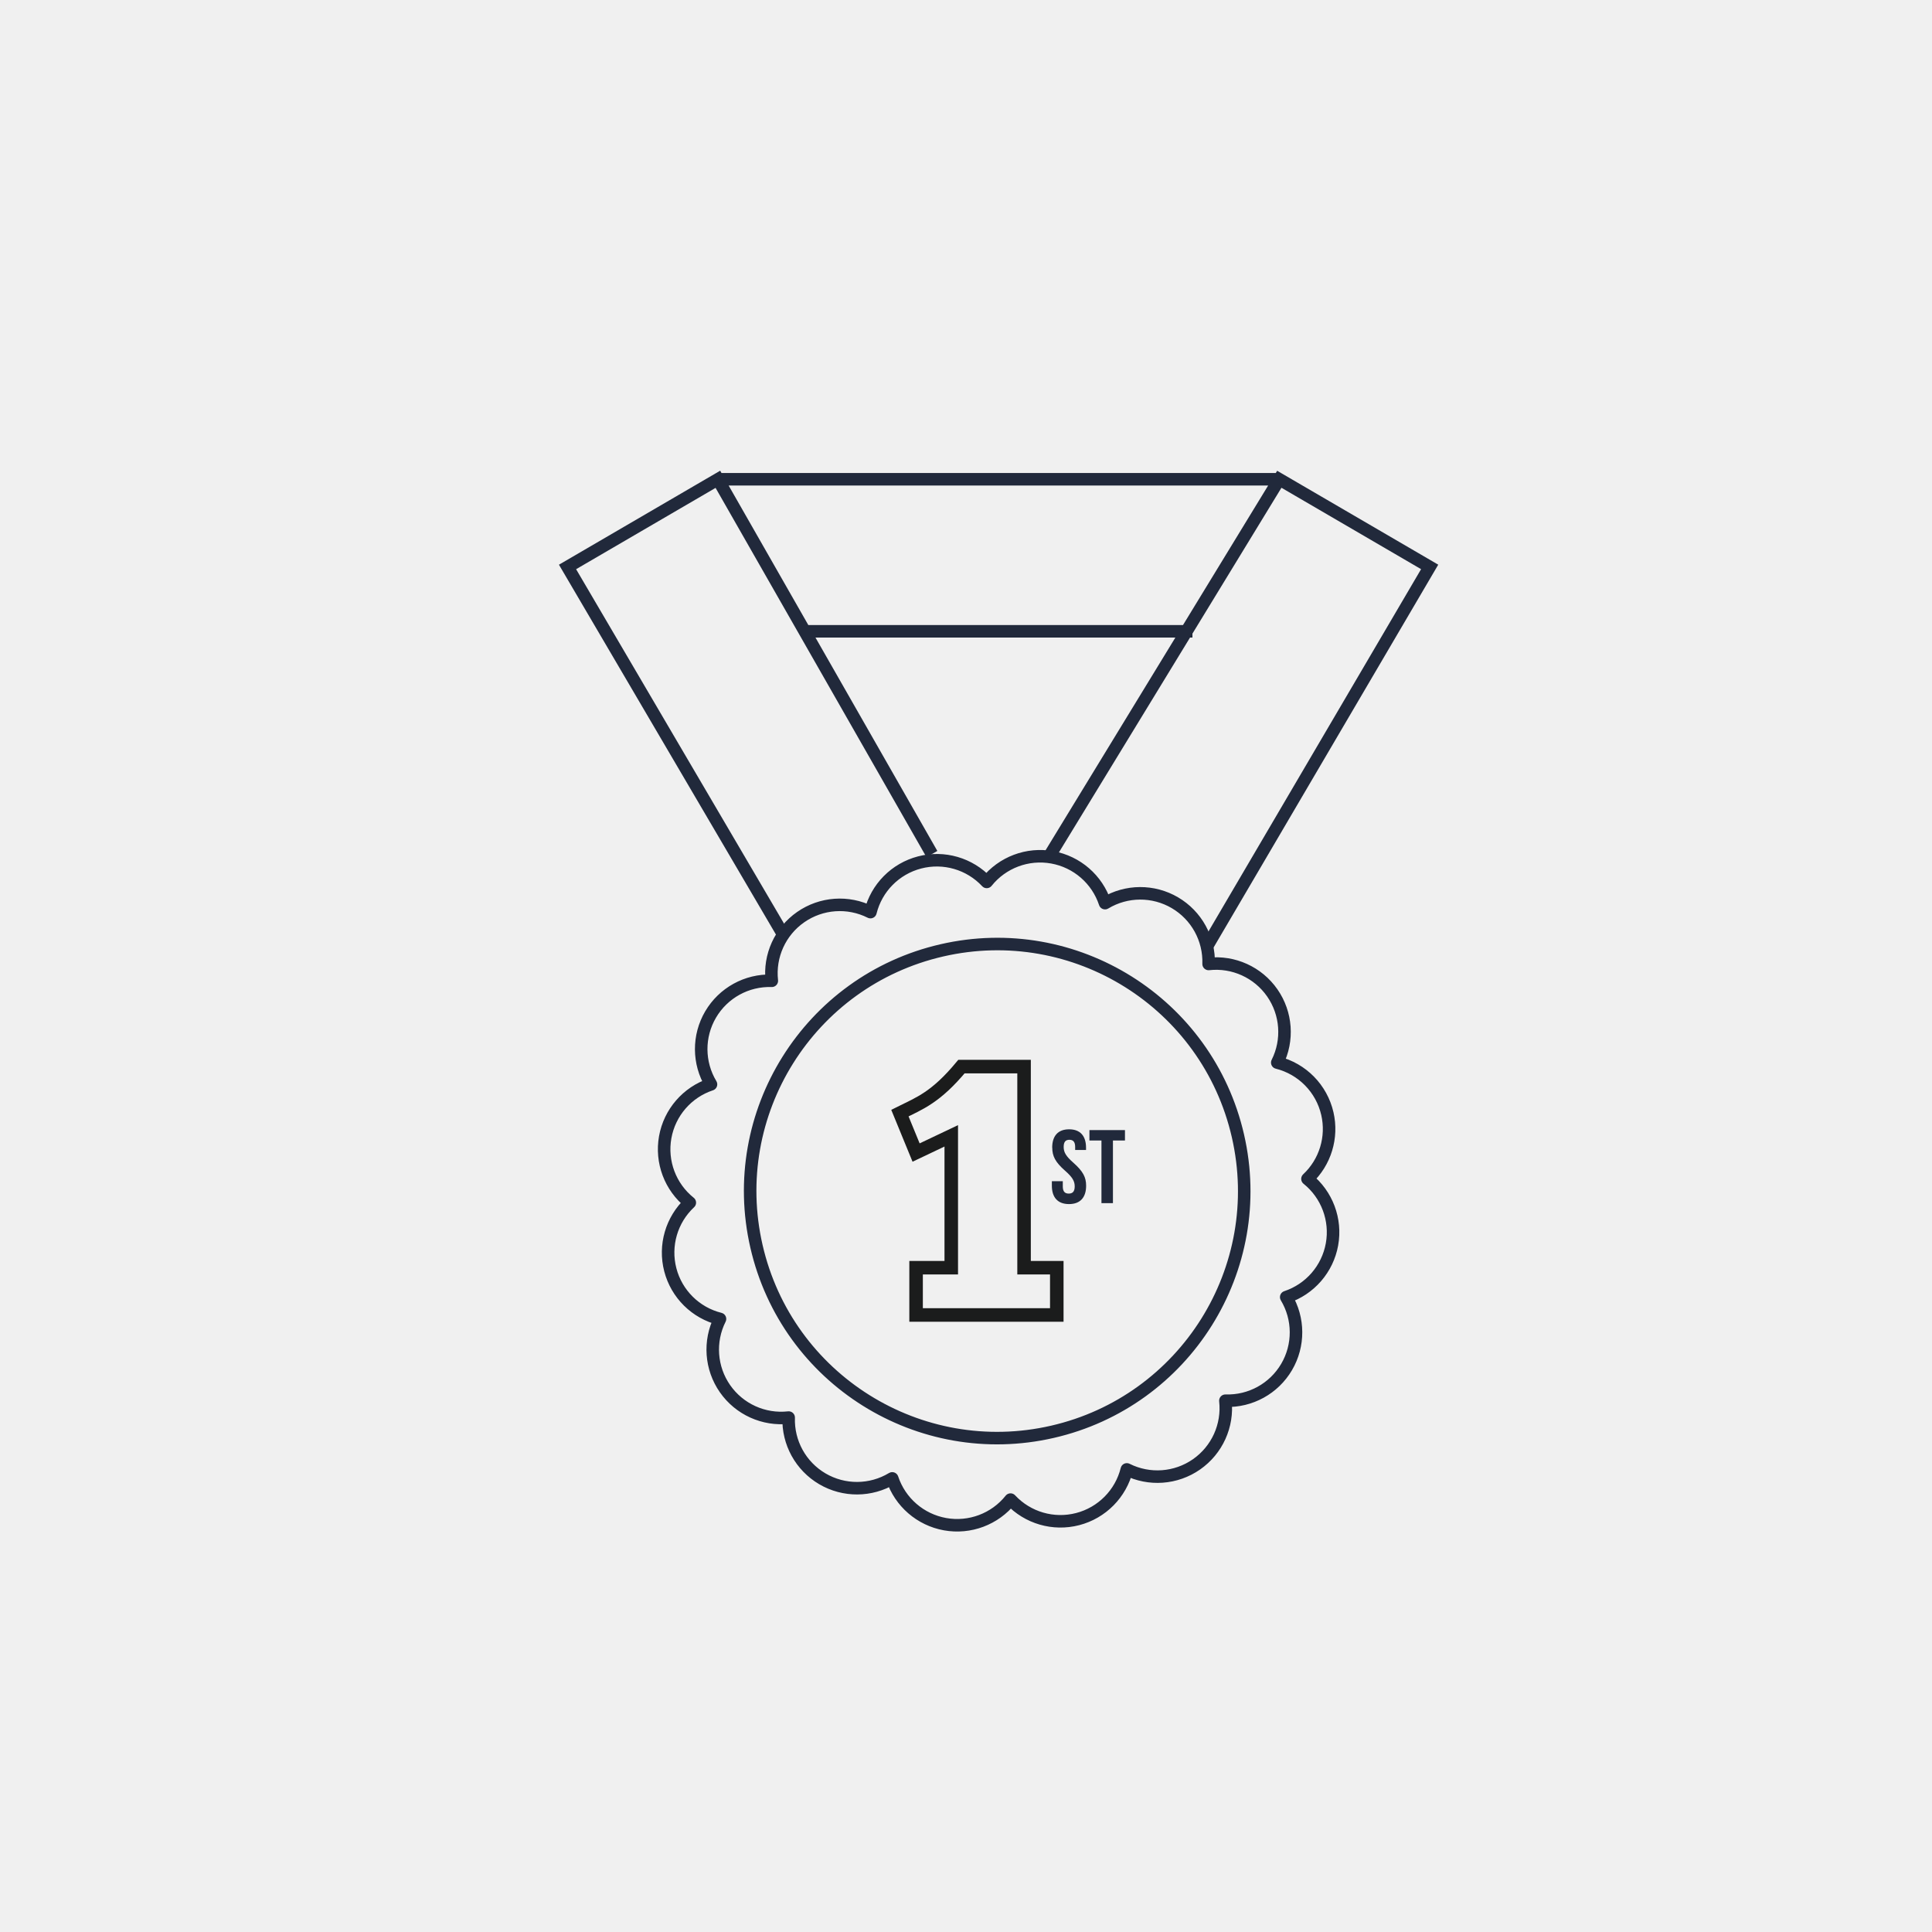
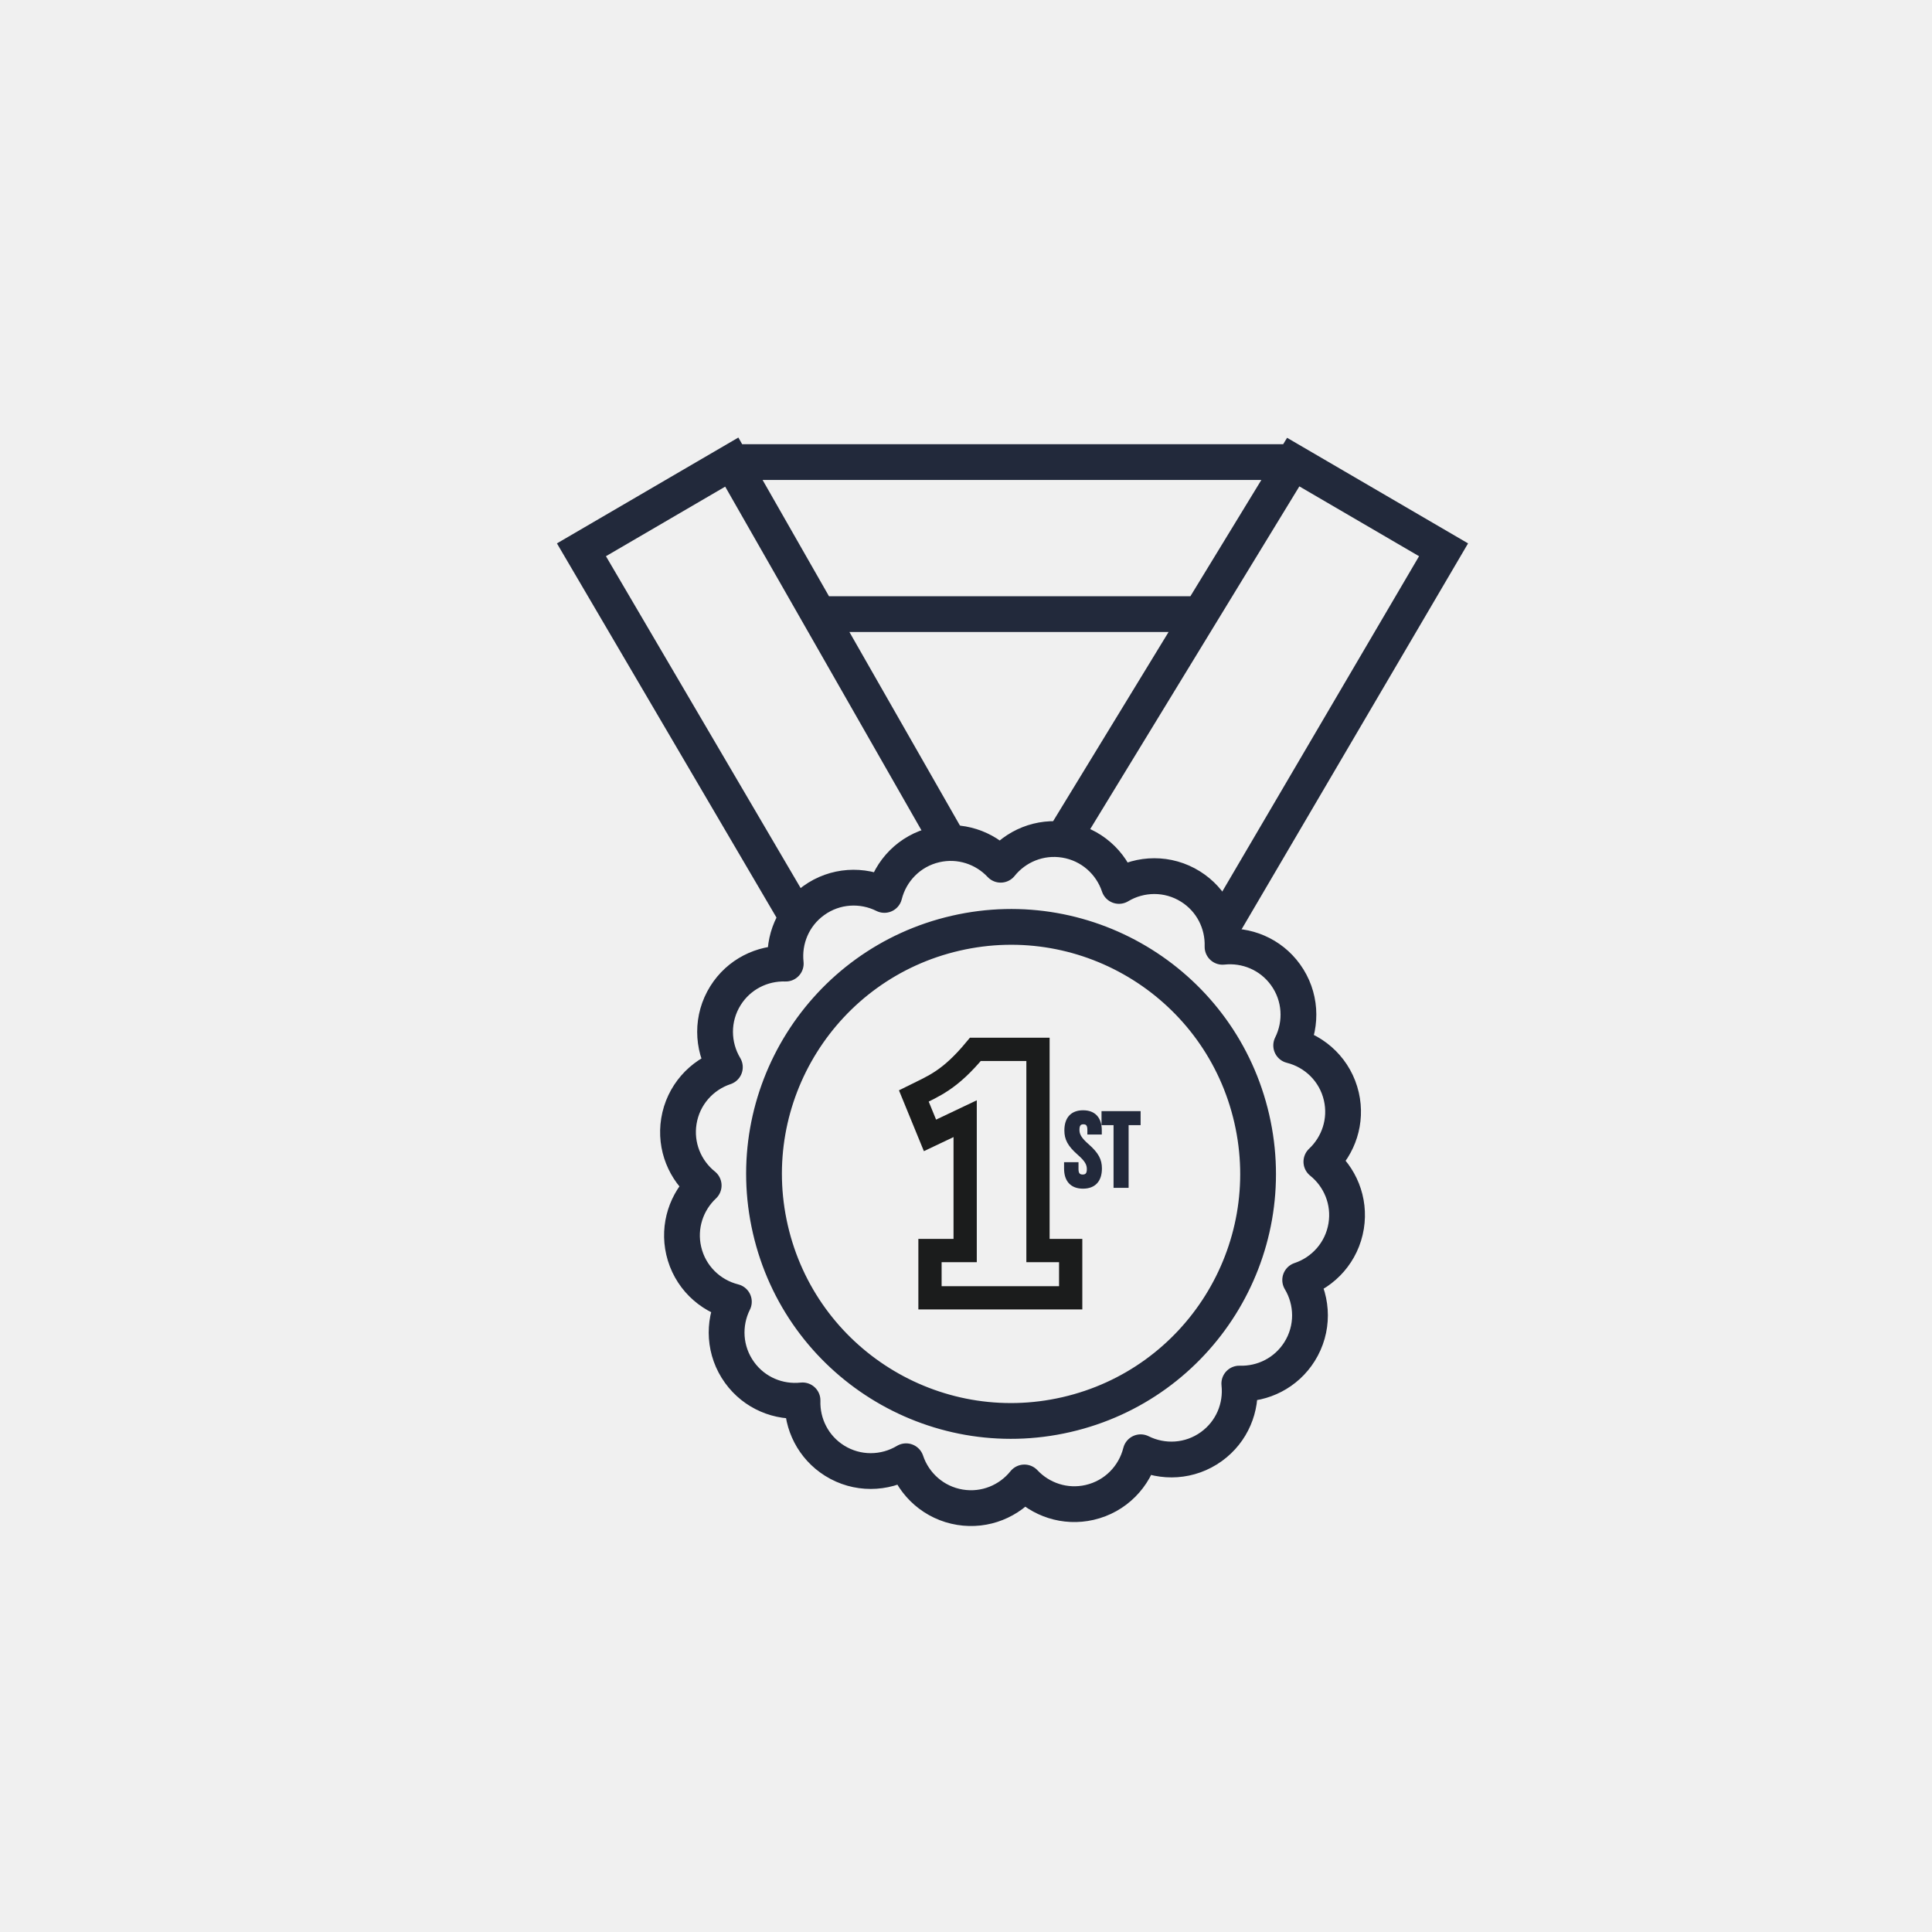
- <svg xmlns="http://www.w3.org/2000/svg" id="Layer_1" data-name="Layer 1" viewBox="0 0 1080 1080">
-   <defs>
-     <style>.cls-1,.cls-3,.cls-4,.cls-6{fill:none;}.cls-2{clip-path:url(#clip-path);}.cls-3,.cls-4{stroke:#21293b;stroke-width:7px;}.cls-3,.cls-6{stroke-miterlimit:10;}.cls-4{stroke-linecap:round;stroke-linejoin:round;}.cls-5{fill:#21293b;}.cls-6{stroke:#1b1c1c;stroke-width:7.56px;}</style>
-     <clipPath id="clip-path">
-       <rect class="cls-1" x="312.46" y="263.1" width="491.52" height="593.04" />
-     </clipPath>
-   </defs>
-   <g class="cls-2">
-     <path class="cls-3" d="M401.3,267.91H715.14m-48.56,85H449.86M586.07,479.4,715.14,267.91l84.05,49L674.88,528.74m-236.83-5.92L317.25,316.93l84.05-49L520.94,477.43" />
-     <path class="cls-4" d="M588.35,800.38A138.07,138.07,0,1,1,692,634.89,138.08,138.08,0,0,1,588.35,800.38ZM742,622.52A38.22,38.22,0,0,0,714,594a38.23,38.23,0,0,0-38.38-55.14,38.2,38.2,0,0,0-57.9-34A38.22,38.22,0,0,0,551.59,493a38.21,38.21,0,0,0-65,16.88,38.22,38.22,0,0,0-55.14,38.38,38.21,38.21,0,0,0-34,57.9,38.22,38.22,0,0,0-11.84,66.13,38.2,38.2,0,0,0,16.87,65,38.23,38.23,0,0,0,38.39,55.14,38.19,38.19,0,0,0,57.89,34,38.23,38.23,0,0,0,66.14,11.85,38.2,38.2,0,0,0,65-16.87A38.23,38.23,0,0,0,685,783a38.21,38.21,0,0,0,34-57.9A38.22,38.22,0,0,0,730.88,659,38.23,38.23,0,0,0,742,622.52Z" />
-     <path class="cls-5" d="M609,637.56h6.72v35h6.42v-35h6.72v-5.84H609Zm-20.78,4c0,4.67,1.69,8.06,7.06,12.79,4.21,3.68,5.49,5.9,5.49,8.87s-1.28,4-3.33,4-3.33-1-3.33-4v-2.92H588v2.51c0,6.54,3.27,10.28,9.58,10.28s9.57-3.74,9.57-10.28c0-4.67-1.69-8-7.06-12.78-4.21-3.68-5.49-5.9-5.49-8.88s1.17-4,3.21-4,3.21,1.11,3.21,4v1.7h6.08v-1.29c0-6.54-3.22-10.27-9.46-10.27s-9.46,3.73-9.46,10.27" />
-     <path class="cls-6" d="M503.05,622.23c11.21-5.57,20.06-8.75,34.41-26h35V708.65h18.29v26.43H512.1V708.65h19.66V634.94l-19.66,9.34Z" />
+ <svg xmlns="http://www.w3.org/2000/svg" version="1.1" id="Layer_1" x="0px" y="0px" viewBox="0 0 1080 1080" style="enable-background:new 0 0 1080 1080;" xml:space="preserve">
+   <style type="text/css">
+ 	.st0{fill:none;stroke:#22293B;stroke-width:21;}
+ 	.st1{fill:none;stroke:#4CBFA5;stroke-width:21;}
+ 	.st2{fill:none;stroke:#22293B;stroke-width:22;}
+ 	.st3{fill:none;stroke:#4CBFA5;stroke-width:21;stroke-miterlimit:10;}
+ 	.st4{fill:none;stroke:#22293B;stroke-width:21;stroke-miterlimit:10;}
+ 	.st5{fill:none;stroke:#22293B;stroke-width:25;stroke-miterlimit:10;}
+ 	.st6{fill:none;stroke:#4CBFA5;stroke-width:25;stroke-miterlimit:10;}
+ 	.st7{fill:#FFFFFF;}
+ 	.st8{fill:none;stroke:#4CBFA5;stroke-width:11;stroke-miterlimit:10;}
+ 	.st9{fill:#4CBFA5;}
+ 	.st10{fill:none;stroke:#4CBFA5;stroke-width:17;stroke-miterlimit:10;}
+ 	.st11{fill:none;stroke:#22293B;stroke-width:11;stroke-miterlimit:10;}
+ 	.st12{fill:#22293B;}
+ 	.st13{fill:none;stroke:#22293B;stroke-width:17;stroke-miterlimit:10;}
+ 	.st14{fill:none;stroke:#4CBFA5;stroke-width:21;stroke-linecap:round;stroke-linejoin:round;stroke-miterlimit:10;}
+ 	.st15{fill:none;stroke:#4CBFA5;}
+ 	.st16{fill:none;stroke:#4CBFA5;stroke-width:14;stroke-miterlimit:10;}
+ 	.st17{fill:none;stroke:#22293B;stroke-width:20;stroke-miterlimit:10;}
+ 	.st18{fill:none;stroke:#22293B;stroke-width:20;stroke-linecap:round;stroke-linejoin:round;stroke-miterlimit:10;}
+ 	.st19{fill:none;stroke:#22293B;stroke-width:2;}
+ 	.st20{fill:none;stroke:#1B1C1C;stroke-width:13;stroke-miterlimit:10;}
+ 	.st21{fill:none;stroke:#4CBFA5;stroke-width:6;stroke-miterlimit:10;}
+ 	.st22{fill:none;stroke:#22293B;stroke-width:19;}
+ 	.st23{fill:none;stroke:#22293B;stroke-width:6;stroke-miterlimit:10;}
+ 	.st24{fill:none;stroke:#22293B;stroke-width:9;}
+ 	.st25{fill:none;stroke:#22293B;stroke-width:21;stroke-linecap:round;stroke-linejoin:round;stroke-miterlimit:13.333;}
+ 	.st26{fill:none;stroke:#4CBFA5;stroke-width:21;stroke-linecap:round;stroke-linejoin:round;stroke-miterlimit:13.333;}
+ </style>
+   <g>
+     <path class="st17" d="M445.83,513.23l-120.8-205.89l84.04-49.03l119.65,209.52 M593.85,469.81l129.07-211.5l84.04,49.03   L682.66,519.15 M674.36,343.29H457.64 M409.08,258.31h313.85" />
+     <path class="st18" d="M749.82,612.93c-3.34-14.51-14.52-25.14-28.04-28.52c6.16-12.33,5.46-27.57-3.16-39.52   c-8.35-11.58-21.98-17.07-35.22-15.62c0.42-13.16-5.93-26.19-17.9-33.69c-12.62-7.9-28.05-7.51-39.99-0.34   c-4.36-13.08-15.63-23.35-30.18-25.71c-14.09-2.28-27.61,3.47-35.95,13.86c-9.01-9.6-22.72-14.32-36.48-11.16   c-14.51,3.34-25.14,14.52-28.52,28.04c-12.33-6.16-27.57-5.46-39.52,3.17c-11.57,8.35-17.07,21.97-15.62,35.22   c-13.16-0.42-26.19,5.93-33.69,17.9c-7.9,12.62-7.51,28.05-0.34,39.99c-13.08,4.36-23.35,15.63-25.71,30.18   c-2.28,14.09,3.47,27.61,13.86,35.95c-9.6,9.01-14.32,22.72-11.16,36.48c3.34,14.51,14.52,25.14,28.04,28.52   c-6.17,12.33-5.46,27.57,3.16,39.52c8.35,11.58,21.98,17.07,35.22,15.62c-0.42,13.16,5.94,26.19,17.9,33.69   c12.62,7.9,28.05,7.51,39.99,0.34c4.36,13.08,15.63,23.35,30.18,25.71c14.09,2.28,27.61-3.47,35.95-13.86   c9.01,9.61,22.72,14.32,36.48,11.16c14.51-3.34,25.14-14.52,28.52-28.04c12.33,6.16,27.57,5.46,39.52-3.17   c11.58-8.35,17.07-21.97,15.62-35.22c13.16,0.42,26.19-5.93,33.69-17.9c7.9-12.62,7.51-28.05,0.34-39.99   c13.08-4.36,23.35-15.63,25.71-30.18c2.28-14.09-3.47-27.61-13.86-35.95C748.26,640.39,752.98,626.69,749.82,612.93L749.82,612.93z    M596.12,790.78c-74.31,17.09-148.41-29.31-165.49-103.62c-17.08-74.31,29.31-148.41,103.62-165.49s148.41,29.31,165.49,103.62   C716.83,699.6,670.44,773.7,596.12,790.78L596.12,790.78z" />
+     <path class="st12" d="M595.99,631.93c0,4.67,1.69,8.06,7.07,12.79c4.2,3.68,5.49,5.9,5.49,8.88c0,2.92-1.28,3.97-3.33,3.97   c-2.04,0-3.33-1.05-3.33-3.97v-2.92h-6.07v2.51c0,6.54,3.27,10.28,9.58,10.28s9.58-3.74,9.58-10.28c0-4.67-1.69-8.06-7.07-12.79   c-4.2-3.68-5.49-5.9-5.49-8.88c0-2.92,1.17-4.03,3.21-4.03c2.04,0,3.21,1.11,3.21,4.03v1.69h6.07v-1.28   c0-6.54-3.21-10.28-9.46-10.28C599.2,621.66,595.99,625.4,595.99,631.93L595.99,631.93z M616.77,627.97h6.71V663h6.42v-35.03h6.71   v-5.84h-19.85V627.97L616.77,627.97z" />
+     <path class="st19" d="M595.99,631.93c0,4.67,1.69,8.06,7.07,12.79c4.2,3.68,5.49,5.9,5.49,8.88c0,2.92-1.28,3.97-3.33,3.97   c-2.04,0-3.33-1.05-3.33-3.97v-2.92h-6.07v2.51c0,6.54,3.27,10.28,9.58,10.28s9.58-3.74,9.58-10.28c0-4.67-1.69-8.06-7.07-12.79   c-4.2-3.68-5.49-5.9-5.49-8.88c0-2.92,1.17-4.03,3.21-4.03c2.04,0,3.21,1.11,3.21,4.03v1.69h6.07v-1.28   c0-6.54-3.21-10.28-9.46-10.28C599.2,621.66,595.99,625.4,595.99,631.93L595.99,631.93z M616.77,627.97h6.71V663h6.42v-35.03h6.71   v-5.84h-19.85V627.97L616.77,627.97z" />
+     <path class="st20" d="M510.83,612.63c11.21-5.57,20.06-8.74,34.41-26.03h35v112.46h18.28v26.43h-78.65v-26.43h19.66v-73.71   l-19.66,9.34L510.83,612.63L510.83,612.63z" />
  </g>
</svg>
